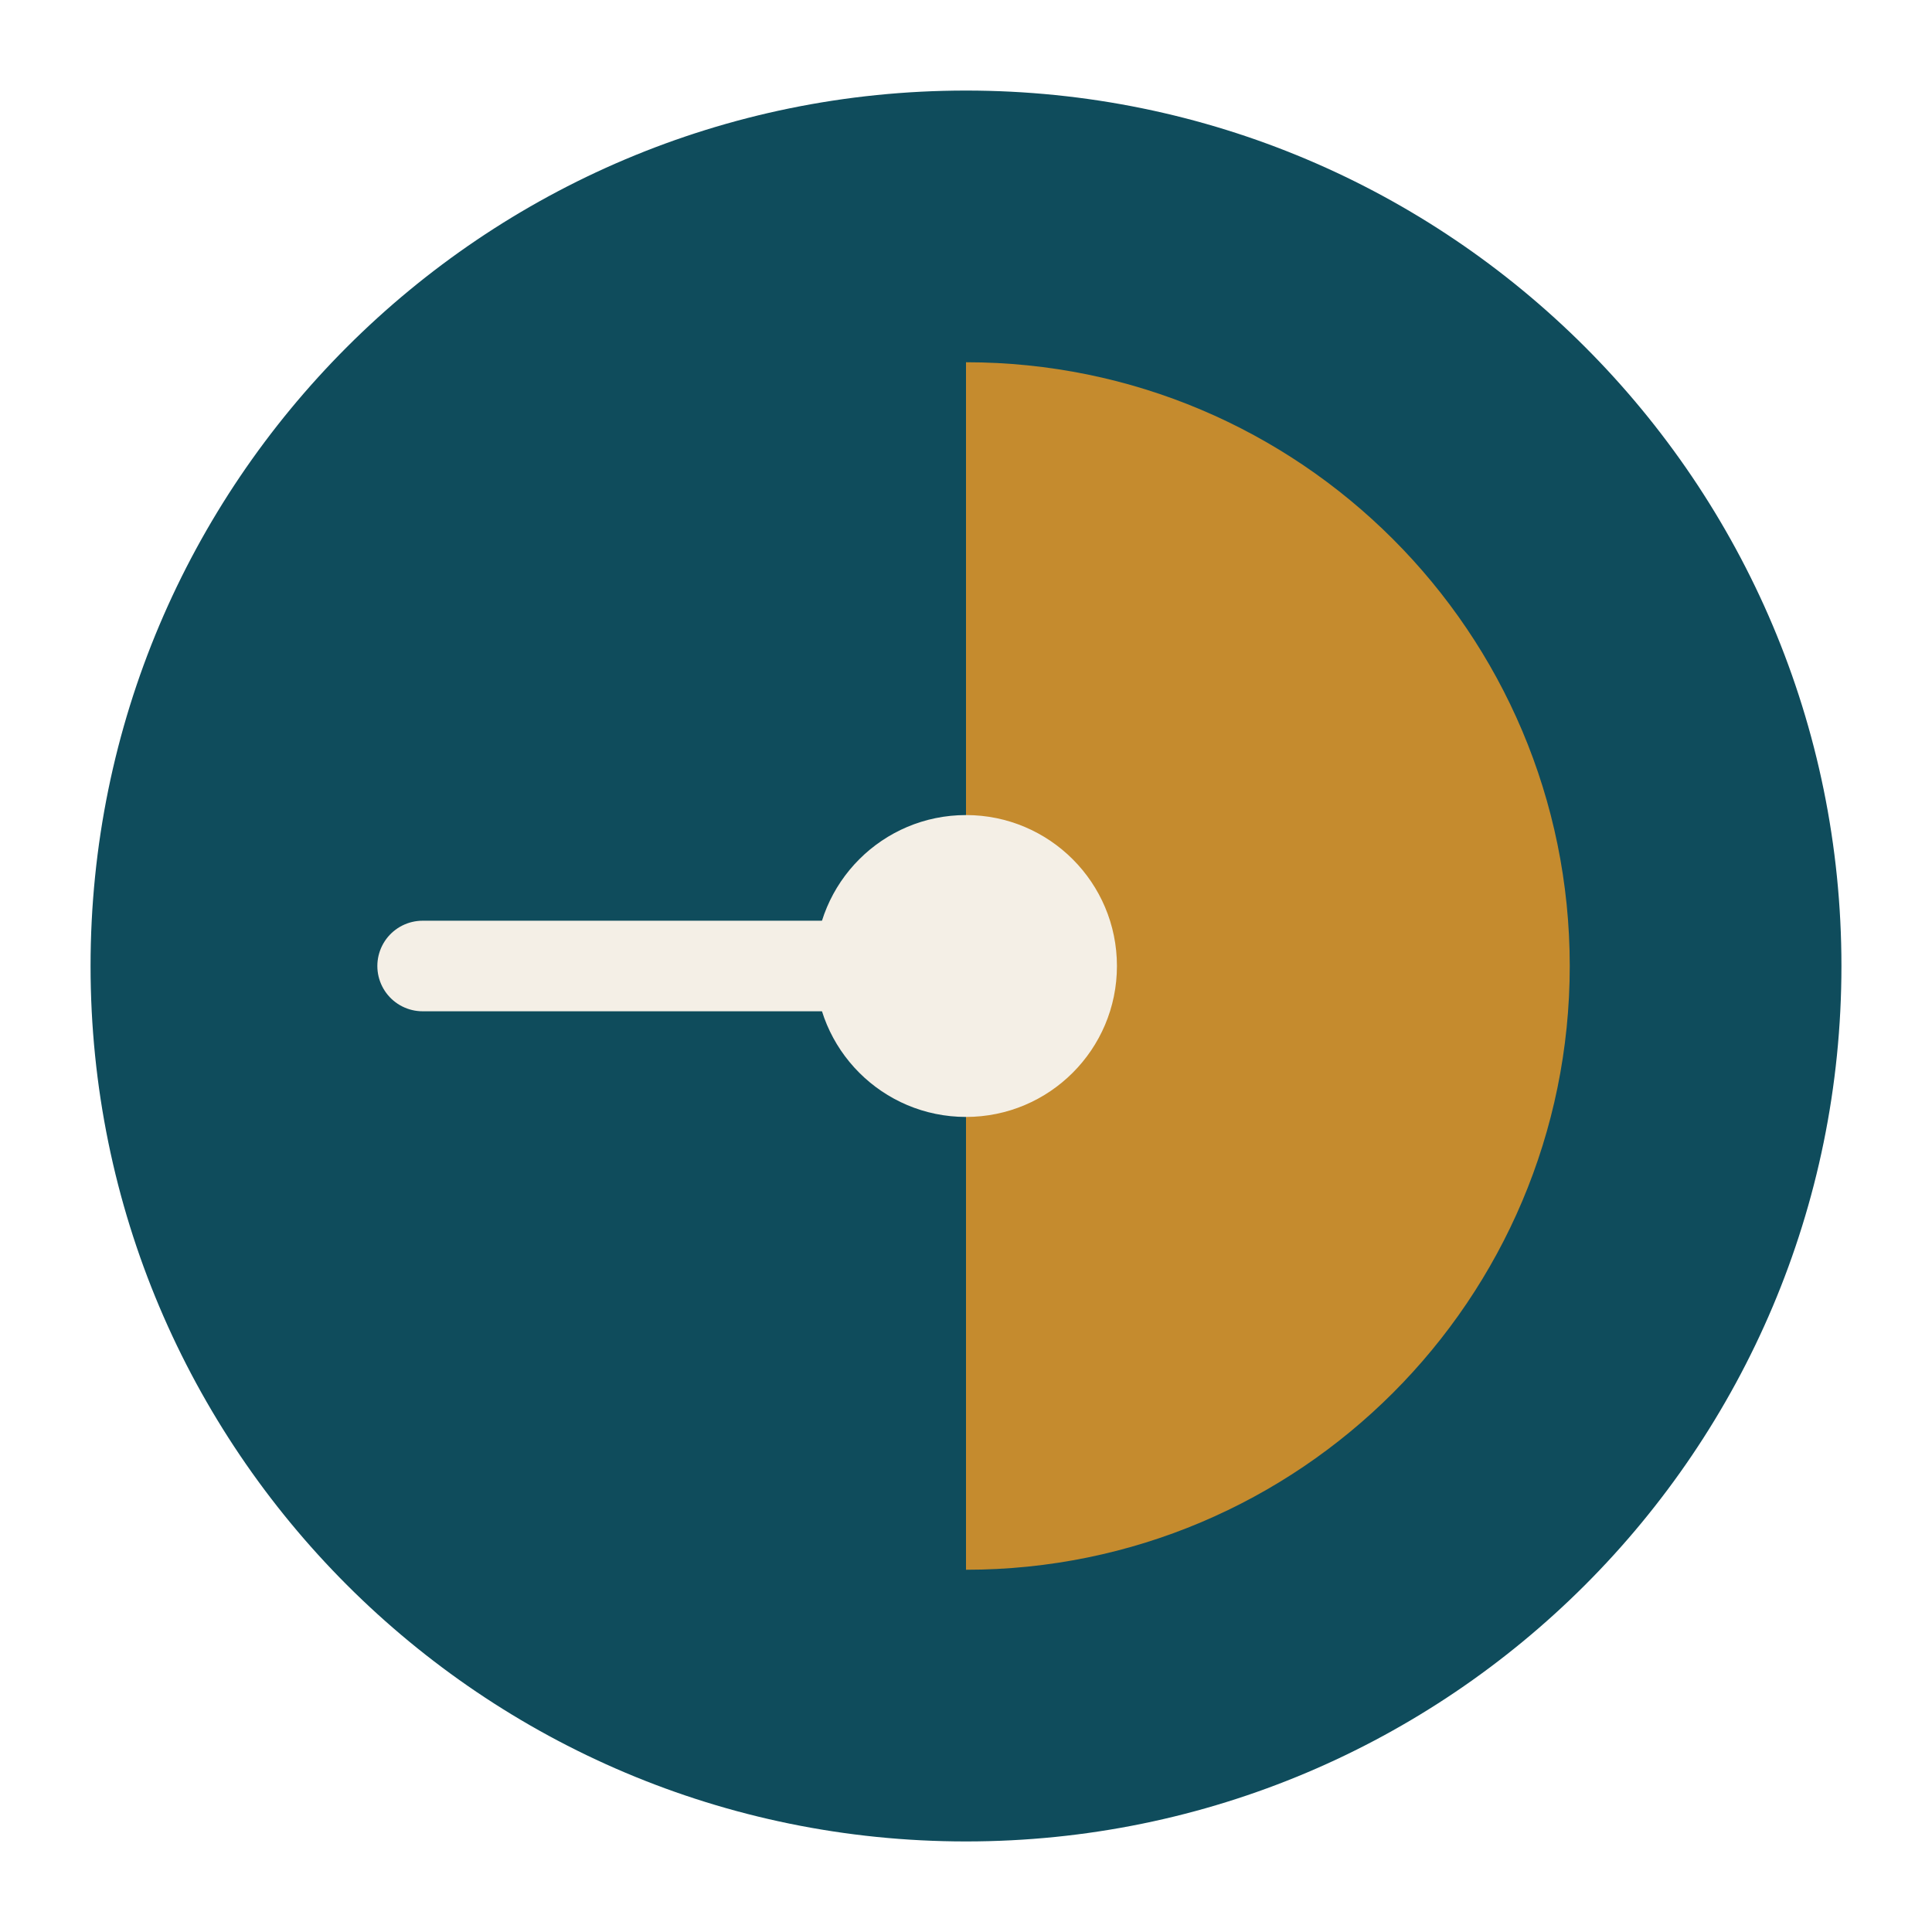
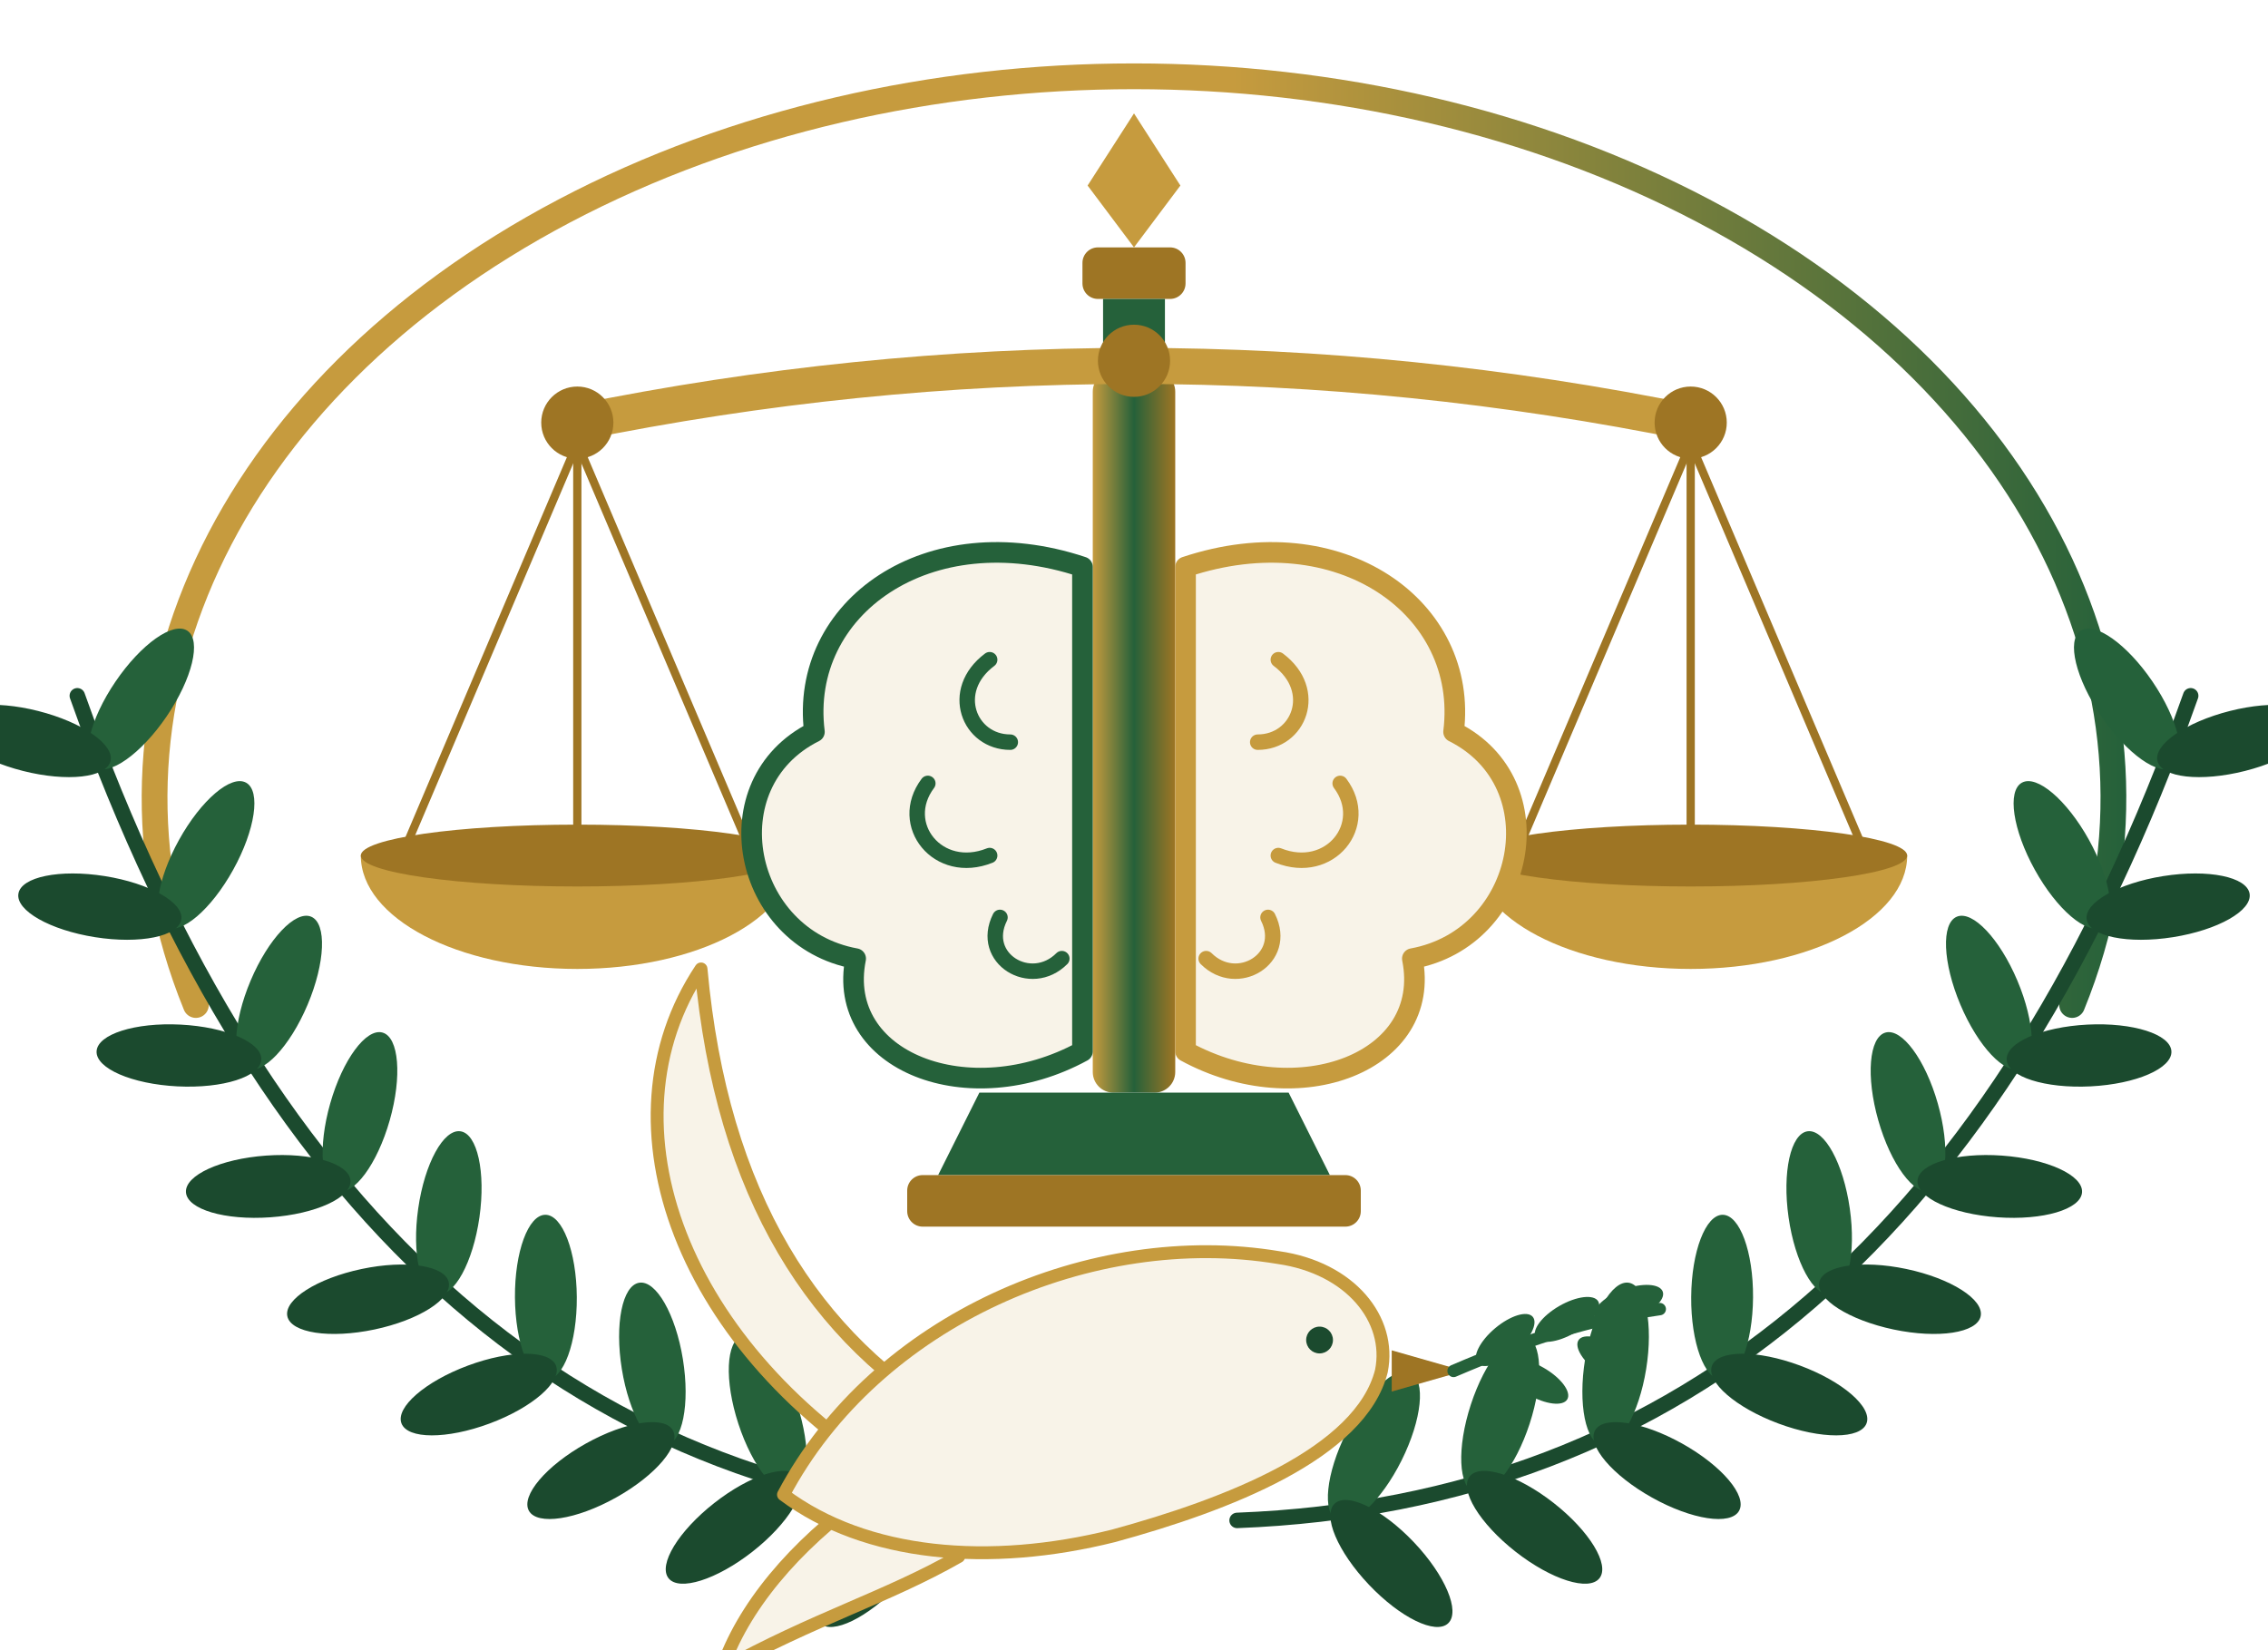
- <svg xmlns="http://www.w3.org/2000/svg" viewBox="0 0 64 64" role="img" aria-label="The Balance Organization">
-   <circle cx="32" cy="32" r="29" fill="#0F4C5C" />
-   <path d="M14 32h36" stroke="#F4EFE6" stroke-width="3" stroke-linecap="round" />
-   <path d="M32 12a20 20 0 0 1 0 40z" fill="#C58B2E" />
-   <circle cx="32" cy="32" r="5" fill="#F4EFE6" />
+ <svg xmlns="http://www.w3.org/2000/svg" viewBox="80 40 440 320" role="img" aria-label="The Balance Organization">
+   <defs>
+     <linearGradient id="wreath" x1="0" y1="0" x2="1" y2="0">
+       <stop offset="0" stop-color="#C69B3E" />
+       <stop offset="0.55" stop-color="#C69B3E" />
+       <stop offset="1" stop-color="#25613A" />
+     </linearGradient>
+     <linearGradient id="pillar" x1="0" y1="0" x2="1" y2="0">
+       <stop offset="0" stop-color="#C69B3E" />
+       <stop offset="0.5" stop-color="#25613A" />
+       <stop offset="1" stop-color="#9E7524" />
+     </linearGradient>
+   </defs>
+   <path d="M118 235 A190 140 0 1 1 482 235" fill="none" stroke="url(#wreath)" stroke-width="5" stroke-linecap="round" />
+   <path d="M280 335 Q150 330 95 175" fill="none" stroke="#1B4A2E" stroke-width="3" stroke-linecap="round" />
+   <ellipse cx="259.7" cy="333.2" rx="16" ry="6" transform="rotate(-116.5 259.7 333.2) translate(14 0)" fill="#25613A" />
+   <ellipse cx="259.7" cy="333.2" rx="16" ry="6" transform="rotate(-226.5 259.7 333.2) translate(14 0)" fill="#1B4A2E" />
+   <ellipse cx="233.3" cy="327.7" rx="16" ry="6" transform="rotate(-108.1 233.3 327.7) translate(14 0)" fill="#25613A" />
+   <ellipse cx="233.3" cy="327.7" rx="16" ry="6" transform="rotate(-218.1 233.3 327.7) translate(14 0)" fill="#1B4A2E" />
+   <ellipse cx="208.8" cy="318.5" rx="16" ry="6" transform="rotate(-99.2 208.8 318.5) translate(14 0)" fill="#25613A" />
+   <ellipse cx="208.8" cy="318.5" rx="16" ry="6" transform="rotate(-209.2 208.8 318.5) translate(14 0)" fill="#1B4A2E" />
+   <ellipse cx="186.0" cy="305.7" rx="16" ry="6" transform="rotate(-90.4 186.0 305.7) translate(14 0)" fill="#25613A" />
+   <ellipse cx="186.0" cy="305.7" rx="16" ry="6" transform="rotate(-200.4 186.0 305.7) translate(14 0)" fill="#1B4A2E" />
+   <ellipse cx="165.1" cy="289.2" rx="16" ry="6" transform="rotate(-81.9 165.1 289.2) translate(14 0)" fill="#25613A" />
+   <ellipse cx="165.1" cy="289.2" rx="16" ry="6" transform="rotate(-191.9 165.1 289.2) translate(14 0)" fill="#1B4A2E" />
+   <ellipse cx="146.0" cy="269.2" rx="16" ry="6" transform="rotate(-74.1 146.0 269.2) translate(14 0)" fill="#25613A" />
+   <ellipse cx="146.0" cy="269.2" rx="16" ry="6" transform="rotate(-184.1 146.0 269.2) translate(14 0)" fill="#1B4A2E" />
+   <ellipse cx="128.7" cy="245.5" rx="16" ry="6" transform="rotate(-67.1 128.7 245.5) translate(14 0)" fill="#25613A" />
+   <ellipse cx="128.7" cy="245.5" rx="16" ry="6" transform="rotate(-177.1 128.7 245.5) translate(14 0)" fill="#1B4A2E" />
+   <ellipse cx="113.2" cy="218.1" rx="16" ry="6" transform="rotate(-61.0 113.2 218.1) translate(14 0)" fill="#25613A" />
+   <ellipse cx="113.2" cy="218.1" rx="16" ry="6" transform="rotate(-171.0 113.2 218.1) translate(14 0)" fill="#1B4A2E" />
+   <ellipse cx="99.5" cy="187.2" rx="16" ry="6" transform="rotate(-55.8 99.5 187.2) translate(14 0)" fill="#25613A" />
+   <ellipse cx="99.5" cy="187.2" rx="16" ry="6" transform="rotate(-165.8 99.5 187.2) translate(14 0)" fill="#1B4A2E" />
+   <path d="M320 335 Q450 330 505 175" fill="none" stroke="#1B4A2E" stroke-width="3" stroke-linecap="round" />
+   <ellipse cx="340.3" cy="333.2" rx="16" ry="6" transform="rotate(-63.5 340.3 333.2) translate(14 0)" fill="#25613A" />
+   <ellipse cx="340.3" cy="333.2" rx="16" ry="6" transform="rotate(46.5 340.3 333.2) translate(14 0)" fill="#1B4A2E" />
+   <ellipse cx="366.7" cy="327.7" rx="16" ry="6" transform="rotate(-71.9 366.7 327.7) translate(14 0)" fill="#25613A" />
+   <ellipse cx="366.7" cy="327.7" rx="16" ry="6" transform="rotate(38.1 366.7 327.7) translate(14 0)" fill="#1B4A2E" />
+   <ellipse cx="391.2" cy="318.5" rx="16" ry="6" transform="rotate(-80.8 391.2 318.5) translate(14 0)" fill="#25613A" />
+   <ellipse cx="391.2" cy="318.5" rx="16" ry="6" transform="rotate(29.2 391.2 318.5) translate(14 0)" fill="#1B4A2E" />
+   <ellipse cx="414.0" cy="305.7" rx="16" ry="6" transform="rotate(-89.6 414.0 305.7) translate(14 0)" fill="#25613A" />
+   <ellipse cx="414.0" cy="305.7" rx="16" ry="6" transform="rotate(20.4 414.0 305.7) translate(14 0)" fill="#1B4A2E" />
+   <ellipse cx="434.9" cy="289.2" rx="16" ry="6" transform="rotate(-98.1 434.9 289.2) translate(14 0)" fill="#25613A" />
+   <ellipse cx="434.9" cy="289.2" rx="16" ry="6" transform="rotate(11.9 434.9 289.2) translate(14 0)" fill="#1B4A2E" />
+   <ellipse cx="454.0" cy="269.2" rx="16" ry="6" transform="rotate(-105.9 454.0 269.2) translate(14 0)" fill="#25613A" />
+   <ellipse cx="454.0" cy="269.2" rx="16" ry="6" transform="rotate(4.1 454.0 269.2) translate(14 0)" fill="#1B4A2E" />
+   <ellipse cx="471.3" cy="245.5" rx="16" ry="6" transform="rotate(-112.9 471.3 245.5) translate(14 0)" fill="#25613A" />
+   <ellipse cx="471.3" cy="245.5" rx="16" ry="6" transform="rotate(-2.9 471.3 245.5) translate(14 0)" fill="#1B4A2E" />
+   <ellipse cx="486.8" cy="218.1" rx="16" ry="6" transform="rotate(-119.0 486.8 218.1) translate(14 0)" fill="#25613A" />
+   <ellipse cx="486.8" cy="218.1" rx="16" ry="6" transform="rotate(-9.0 486.8 218.1) translate(14 0)" fill="#1B4A2E" />
+   <ellipse cx="500.5" cy="187.2" rx="16" ry="6" transform="rotate(-124.2 500.5 187.2) translate(14 0)" fill="#25613A" />
+   <ellipse cx="500.5" cy="187.2" rx="16" ry="6" transform="rotate(-14.2 500.5 187.2) translate(14 0)" fill="#1B4A2E" />
+   <rect x="292" y="112" width="16" height="140" rx="4" fill="url(#pillar)" />
+   <path d="M300 62 l9 14 -9 12 -9 -12z" fill="#C69B3E" />
+   <rect x="290" y="88" width="20" height="10" rx="3" fill="#9E7524" />
+   <rect x="294" y="98" width="12" height="16" fill="#25613A" />
+   <path d="M270 252 h60 l8 16 h-76z" fill="#25613A" />
+   <rect x="256" y="268" width="88" height="10" rx="3" fill="#9E7524" />
+   <path d="M192 122 Q300 100 408 122" fill="none" stroke="#C69B3E" stroke-width="7" stroke-linecap="round" />
+   <circle cx="192" cy="122" r="7" fill="#9E7524" />
+   <circle cx="408" cy="122" r="7" fill="#9E7524" />
+   <circle cx="300" cy="110" r="7" fill="#9E7524" />
+   <line x1="192" y1="126" x2="158" y2="206" stroke="#9E7524" stroke-width="1.6" />
+   <line x1="192" y1="126" x2="192" y2="206" stroke="#9E7524" stroke-width="1.6" />
+   <line x1="192" y1="126" x2="226" y2="206" stroke="#9E7524" stroke-width="1.6" />
+   <path d="M150 206 h84 a42 22 0 0 1 -84 0z" fill="#C69B3E" />
+   <ellipse cx="192" cy="206" rx="42" ry="6" fill="#9E7524" />
+   <line x1="408" y1="126" x2="374" y2="206" stroke="#9E7524" stroke-width="1.6" />
+   <line x1="408" y1="126" x2="408" y2="206" stroke="#9E7524" stroke-width="1.6" />
+   <line x1="408" y1="126" x2="442" y2="206" stroke="#9E7524" stroke-width="1.6" />
+   <path d="M366 206 h84 a42 22 0 0 1 -84 0z" fill="#C69B3E" />
+   <ellipse cx="408" cy="206" rx="42" ry="6" fill="#9E7524" />
+   <path d="M290 150 c-30 -10 -55 8 -52 32 c-20 10 -14 40 8 44 c-4 20 22 30 44 18z" fill="#F8F3E8" stroke="#25613A" stroke-width="4" stroke-linejoin="round" />
+   <path d="M272 168 c-8 6 -4 16 4 16 M260 192 c-6 8 2 18 12 14 M274 218 c-4 8 6 14 12 8" fill="none" stroke="#25613A" stroke-width="3" stroke-linecap="round" />
+   <path d="M310 150 c30 -10 55 8 52 32 c20 10 14 40 -8 44 c4 20 -22 30 -44 18z" fill="#F8F3E8" stroke="#C69B3E" stroke-width="4" stroke-linejoin="round" />
+   <path d="M328 168 c8 6 4 16 -4 16 M340 192 c6 8 -2 18 -12 14 M326 218 c4 8 -6 14 -12 8" fill="none" stroke="#C69B3E" stroke-width="3" stroke-linecap="round" />
+   <g transform="translate(0 30)">
+     <g fill="#F8F3E8" stroke="#C69B3E" stroke-width="2.5" stroke-linejoin="round">
+       <path d="M256 298 c-44 -26 -60 -70 -40 -100 c4 44 22 72 50 88z" />
+       <path d="M248 300 c-14 10 -24 22 -28 34 c18 -10 32 -14 46 -22z" />
+       <path d="M232 300 c18 -34 60 -52 96 -46 c14 2 22 12 20 22 c-4 16 -30 26 -52 32 c-24 6 -48 4 -64 -8z" />
+     </g>
+     <circle cx="336" cy="270" r="2.6" fill="#1B4A2E" />
+     <path d="M350 272 l14 4 -14 4z" fill="#9E7524" />
+     <path d="M362 276 c14 -6 26 -10 40 -12" fill="none" stroke="#25613A" stroke-width="2.4" stroke-linecap="round" />
+     <ellipse cx="372" cy="270" rx="7" ry="3" transform="rotate(-40 372 270)" fill="#25613A" />
+     <ellipse cx="384" cy="266" rx="7" ry="3" transform="rotate(-30 384 266)" fill="#25613A" />
+     <ellipse cx="396" cy="263" rx="7" ry="3" transform="rotate(-20 396 263)" fill="#25613A" />
+     <ellipse cx="378" cy="278" rx="7" ry="3" transform="rotate(30 378 278)" fill="#25613A" />
+     <ellipse cx="392" cy="274" rx="7" ry="3" transform="rotate(35 392 274)" fill="#25613A" />
+   </g>
</svg>
